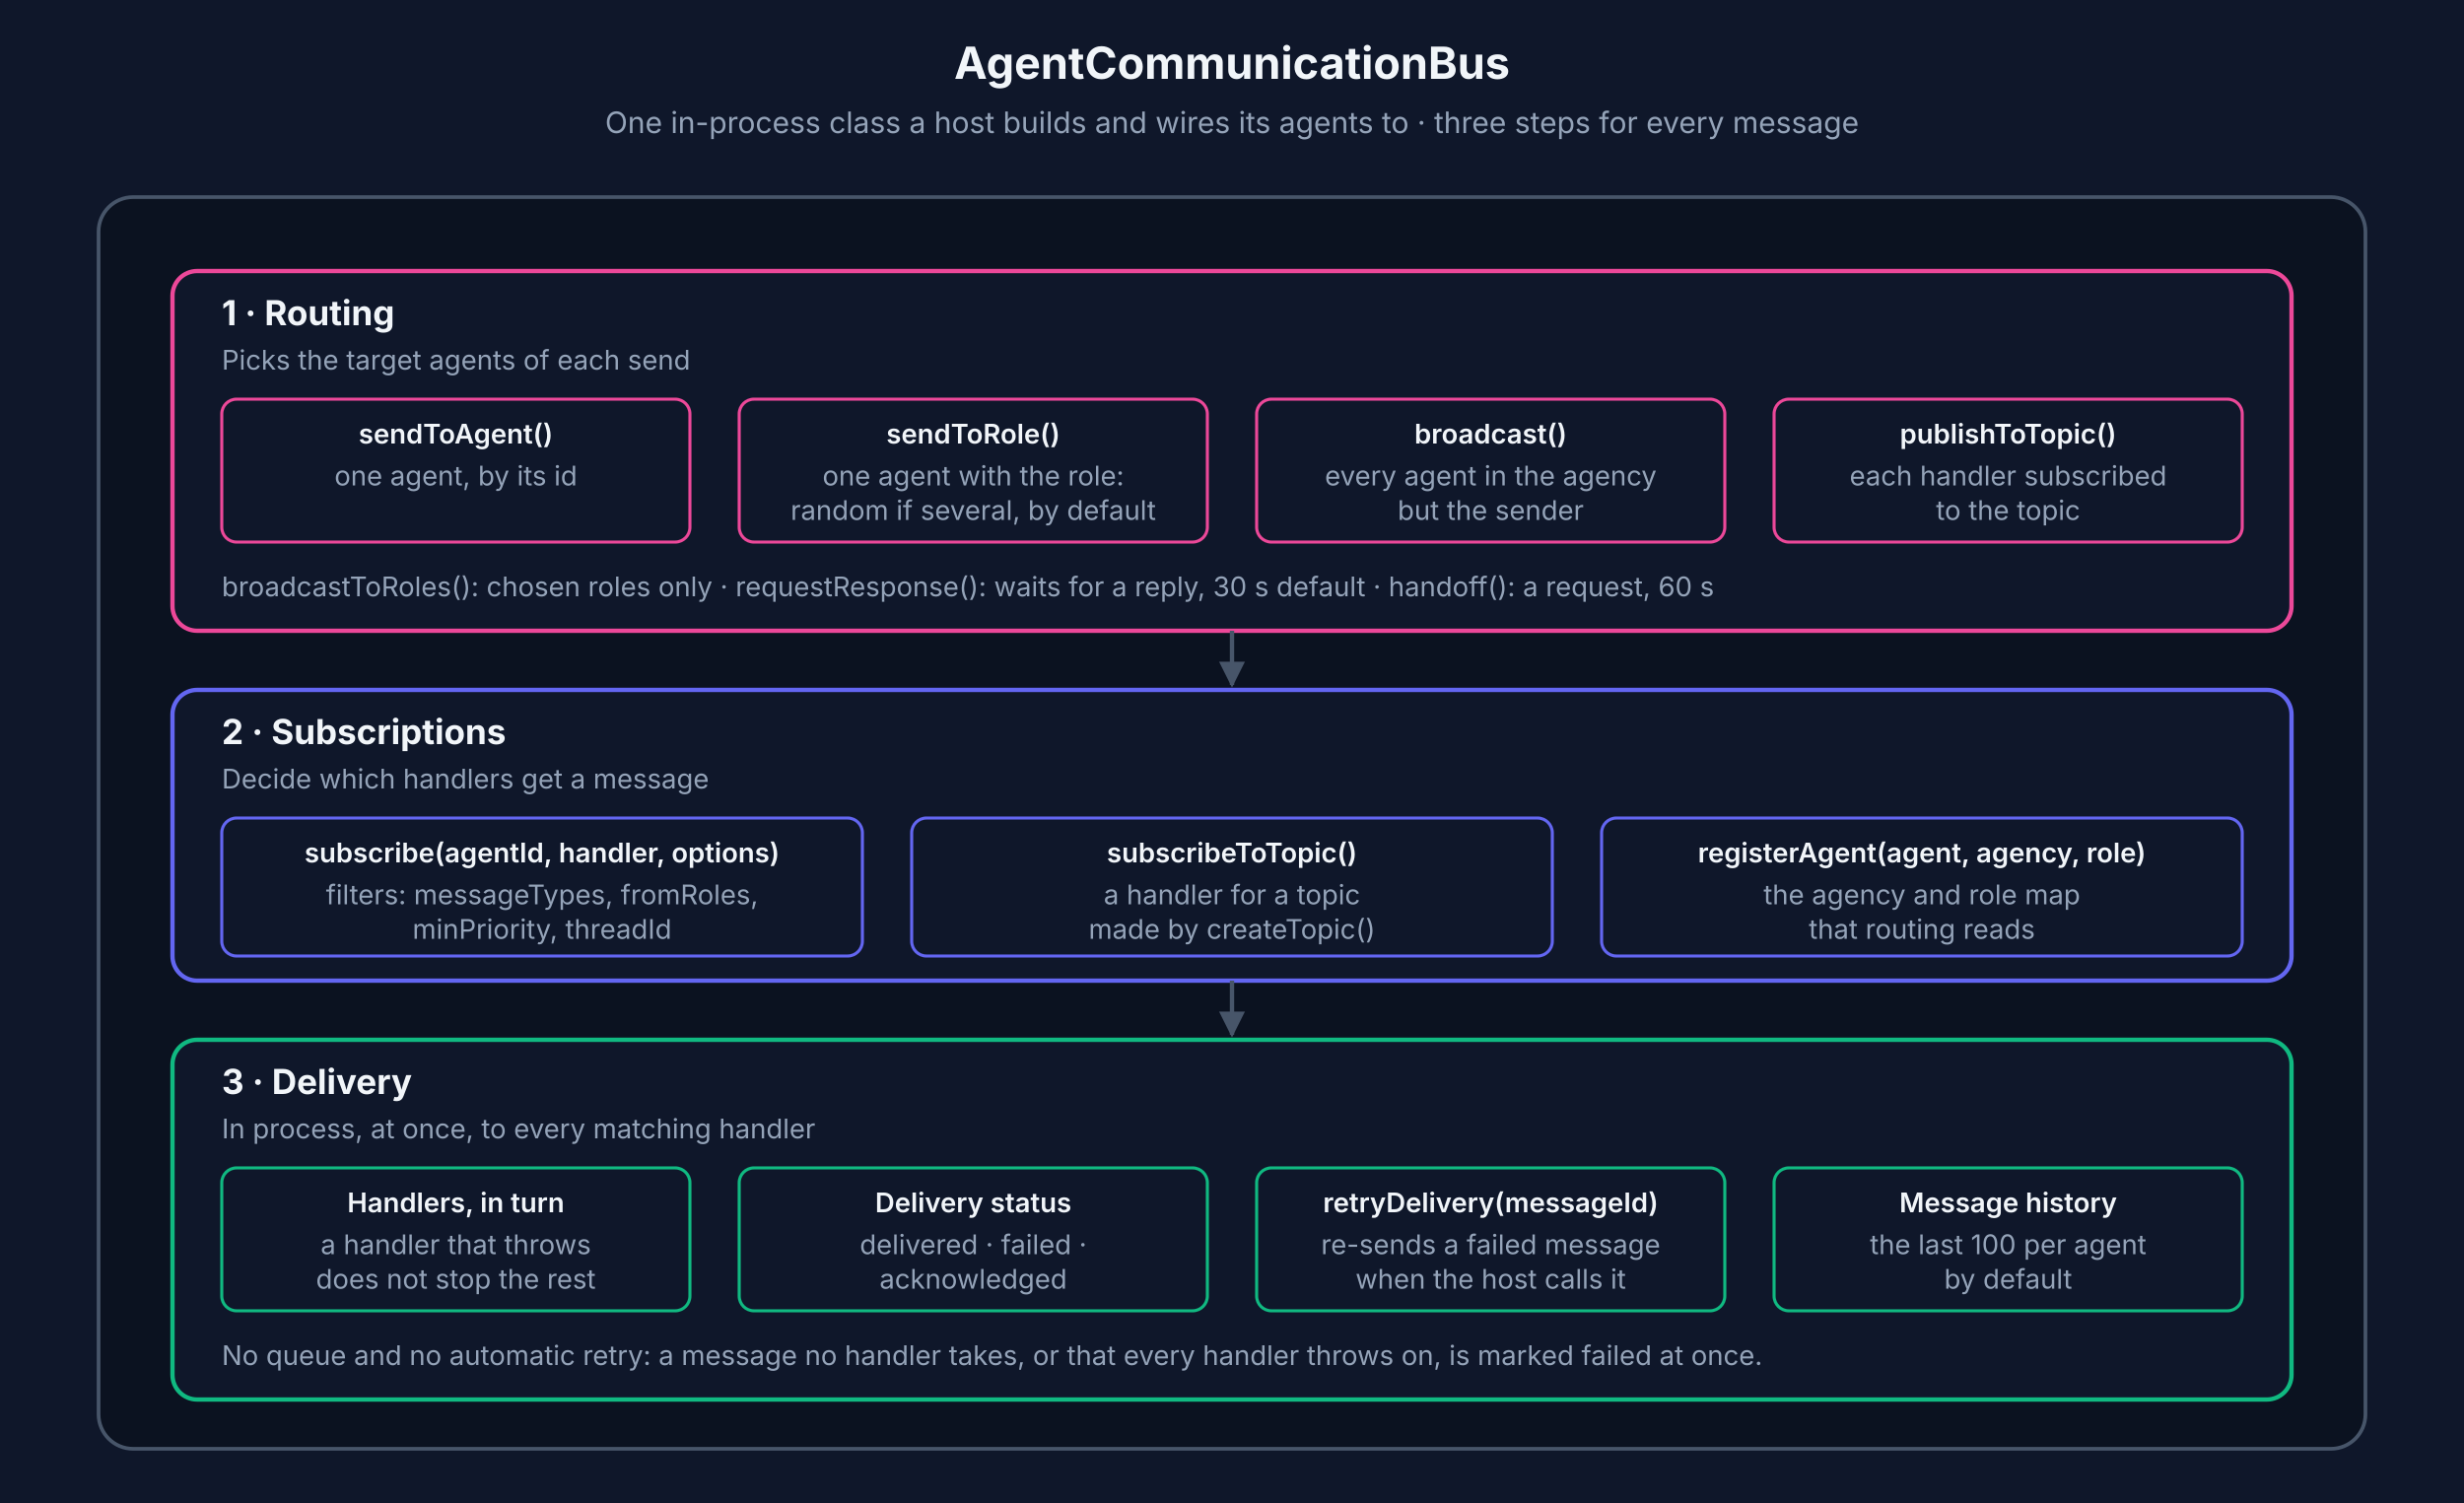
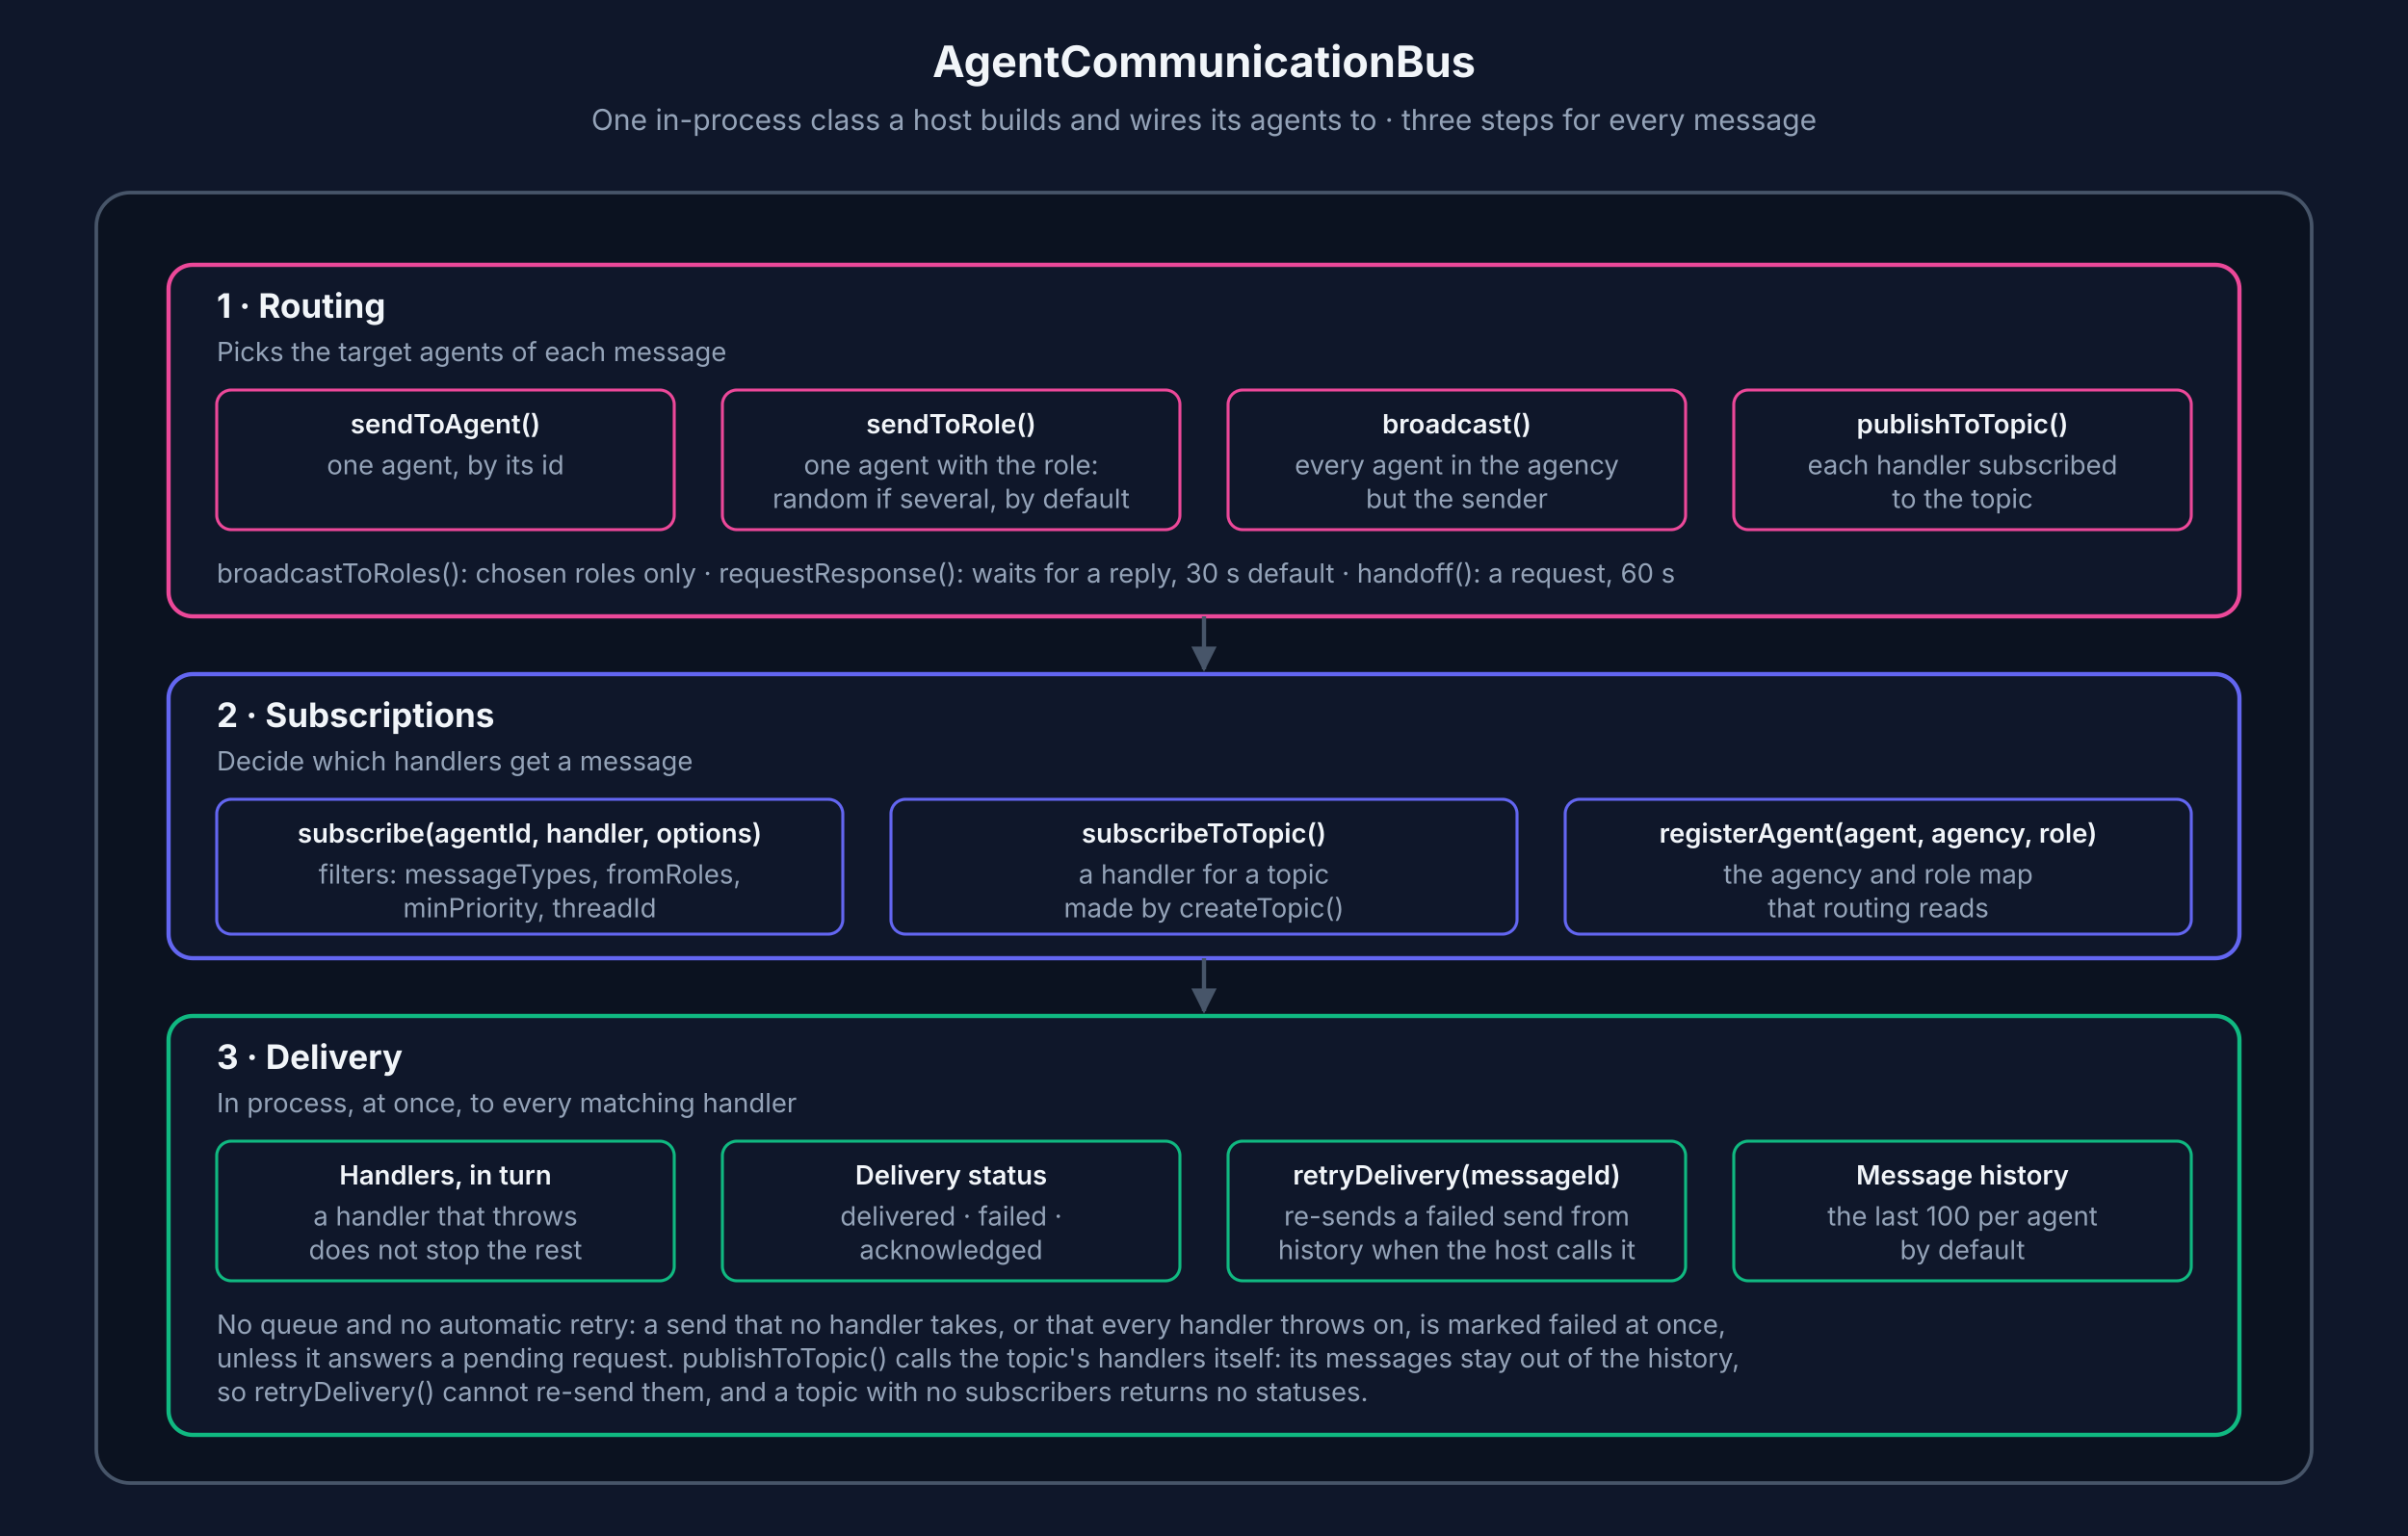
- <svg xmlns="http://www.w3.org/2000/svg" viewBox="0 0 1000 610" role="img" aria-labelledby="ac-title ac-desc" font-family="Inter, system-ui, -apple-system, sans-serif">
+ <svg xmlns="http://www.w3.org/2000/svg" viewBox="0 0 1000 638" role="img" aria-labelledby="ac-title ac-desc" font-family="Inter, system-ui, -apple-system, sans-serif">
  <defs>
    <style>
      .bg { fill: #0f172a; }
      .heading { fill: #f1f5f9; font-size: 18px; font-weight: 700; }
      .subtitle { fill: #94a3b8; font-size: 12px; }
      .layer-title { fill: #f1f5f9; font-size: 14px; font-weight: 700; }
      .layer-text { fill: #94a3b8; font-size: 11px; }
      .lane-label { fill: #64748b; font-size: 11px; font-weight: 600; letter-spacing: 0.05em; }
      .container { fill: #0b1220; stroke: #475569; stroke-width: 1.5; }
      .layer { fill: #0f172a; stroke-width: 1.75; }
      .mini { fill: #0f172a; stroke-width: 1.25; }
      .mini-text { fill: #f1f5f9; font-size: 11px; font-weight: 600; }
      .arrow-line { stroke: #475569; stroke-width: 1.75; fill: none; }
      .arrow-head { fill: #475569; }
      .acc-route { stroke: #ec4899; }
      .acc-sub { stroke: #6366f1; }
      .acc-deliver { stroke: #10b981; }
    </style>
    <marker id="ac-arrow" viewBox="0 0 10 10" refX="9" refY="5" markerWidth="6" markerHeight="6" orient="auto-start-reverse">
      <path d="M 0 0 L 10 5 L 0 10 z" class="arrow-head" />
    </marker>
  </defs>
-   <rect class="bg" x="0" y="0" width="1000" height="610" />
+   <rect class="bg" x="0" y="0" width="1000" height="638" />
  <text x="500" y="32" text-anchor="middle" class="heading">AgentCommunicationBus</text>
  <text x="500" y="54" text-anchor="middle" class="subtitle">One in-process class a host builds and wires its agents to · three steps for every message</text>
-   <rect x="40" y="80" width="920" height="508" rx="14" class="container" />
+   <rect x="40" y="80" width="920" height="536" rx="14" class="container" />
  <rect x="70" y="110" width="860" height="146" rx="10" class="layer acc-route" />
  <text x="90" y="132" class="layer-title">1 · Routing</text>
-   <text x="90" y="150" class="layer-text">Picks the target agents of each send</text>
+   <text x="90" y="150" class="layer-text">Picks the target agents of each message</text>
  <rect x="90" y="162" width="190" height="58" rx="6" class="mini acc-route" />
  <text x="185" y="180" text-anchor="middle" class="mini-text">sendToAgent()</text>
  <text x="185" y="197" text-anchor="middle" class="layer-text">one agent, by its id</text>
  <rect x="300" y="162" width="190" height="58" rx="6" class="mini acc-route" />
  <text x="395" y="180" text-anchor="middle" class="mini-text">sendToRole()</text>
  <text x="395" y="197" text-anchor="middle" class="layer-text">one agent with the role:</text>
  <text x="395" y="211" text-anchor="middle" class="layer-text">random if several, by default</text>
  <rect x="510" y="162" width="190" height="58" rx="6" class="mini acc-route" />
  <text x="605" y="180" text-anchor="middle" class="mini-text">broadcast()</text>
  <text x="605" y="197" text-anchor="middle" class="layer-text">every agent in the agency</text>
  <text x="605" y="211" text-anchor="middle" class="layer-text">but the sender</text>
  <rect x="720" y="162" width="190" height="58" rx="6" class="mini acc-route" />
  <text x="815" y="180" text-anchor="middle" class="mini-text">publishToTopic()</text>
  <text x="815" y="197" text-anchor="middle" class="layer-text">each handler subscribed</text>
  <text x="815" y="211" text-anchor="middle" class="layer-text">to the topic</text>
  <text x="90" y="242" class="layer-text">broadcastToRoles(): chosen roles only · requestResponse(): waits for a reply, 30 s default · handoff(): a request, 60 s</text>
  <line class="arrow-line" x1="500" y1="256" x2="500" y2="278" marker-end="url(#ac-arrow)" />
  <rect x="70" y="280" width="860" height="118" rx="10" class="layer acc-sub" />
  <text x="90" y="302" class="layer-title">2 · Subscriptions</text>
  <text x="90" y="320" class="layer-text">Decide which handlers get a message</text>
  <rect x="90" y="332" width="260" height="56" rx="6" class="mini acc-sub" />
  <text x="220" y="350" text-anchor="middle" class="mini-text">subscribe(agentId, handler, options)</text>
  <text x="220" y="367" text-anchor="middle" class="layer-text">filters: messageTypes, fromRoles,</text>
  <text x="220" y="381" text-anchor="middle" class="layer-text">minPriority, threadId</text>
  <rect x="370" y="332" width="260" height="56" rx="6" class="mini acc-sub" />
  <text x="500" y="350" text-anchor="middle" class="mini-text">subscribeToTopic()</text>
  <text x="500" y="367" text-anchor="middle" class="layer-text">a handler for a topic</text>
  <text x="500" y="381" text-anchor="middle" class="layer-text">made by createTopic()</text>
  <rect x="650" y="332" width="260" height="56" rx="6" class="mini acc-sub" />
  <text x="780" y="350" text-anchor="middle" class="mini-text">registerAgent(agent, agency, role)</text>
  <text x="780" y="367" text-anchor="middle" class="layer-text">the agency and role map</text>
  <text x="780" y="381" text-anchor="middle" class="layer-text">that routing reads</text>
  <line class="arrow-line" x1="500" y1="398" x2="500" y2="420" marker-end="url(#ac-arrow)" />
-   <rect x="70" y="422" width="860" height="146" rx="10" class="layer acc-deliver" />
+   <rect x="70" y="422" width="860" height="174" rx="10" class="layer acc-deliver" />
  <text x="90" y="444" class="layer-title">3 · Delivery</text>
  <text x="90" y="462" class="layer-text">In process, at once, to every matching handler</text>
  <rect x="90" y="474" width="190" height="58" rx="6" class="mini acc-deliver" />
  <text x="185" y="492" text-anchor="middle" class="mini-text">Handlers, in turn</text>
  <text x="185" y="509" text-anchor="middle" class="layer-text">a handler that throws</text>
  <text x="185" y="523" text-anchor="middle" class="layer-text">does not stop the rest</text>
  <rect x="300" y="474" width="190" height="58" rx="6" class="mini acc-deliver" />
  <text x="395" y="492" text-anchor="middle" class="mini-text">Delivery status</text>
  <text x="395" y="509" text-anchor="middle" class="layer-text">delivered · failed ·</text>
  <text x="395" y="523" text-anchor="middle" class="layer-text">acknowledged</text>
  <rect x="510" y="474" width="190" height="58" rx="6" class="mini acc-deliver" />
  <text x="605" y="492" text-anchor="middle" class="mini-text">retryDelivery(messageId)</text>
-   <text x="605" y="509" text-anchor="middle" class="layer-text">re-sends a failed message</text>
-   <text x="605" y="523" text-anchor="middle" class="layer-text">when the host calls it</text>
+   <text x="605" y="509" text-anchor="middle" class="layer-text">re-sends a failed send from</text>
+   <text x="605" y="523" text-anchor="middle" class="layer-text">history when the host calls it</text>
  <rect x="720" y="474" width="190" height="58" rx="6" class="mini acc-deliver" />
  <text x="815" y="492" text-anchor="middle" class="mini-text">Message history</text>
  <text x="815" y="509" text-anchor="middle" class="layer-text">the last 100 per agent</text>
  <text x="815" y="523" text-anchor="middle" class="layer-text">by default</text>
-   <text x="90" y="554" class="layer-text">No queue and no automatic retry: a message no handler takes, or that every handler throws on, is marked failed at once.</text>
+   <text x="90" y="554" class="layer-text">No queue and no automatic retry: a send that no handler takes, or that every handler throws on, is marked failed at once,</text>
+   <text x="90" y="568" class="layer-text">unless it answers a pending request. publishToTopic() calls the topic's handlers itself: its messages stay out of the history,</text>
+   <text x="90" y="582" class="layer-text">so retryDelivery() cannot re-send them, and a topic with no subscribers returns no statuses.</text>
</svg>
